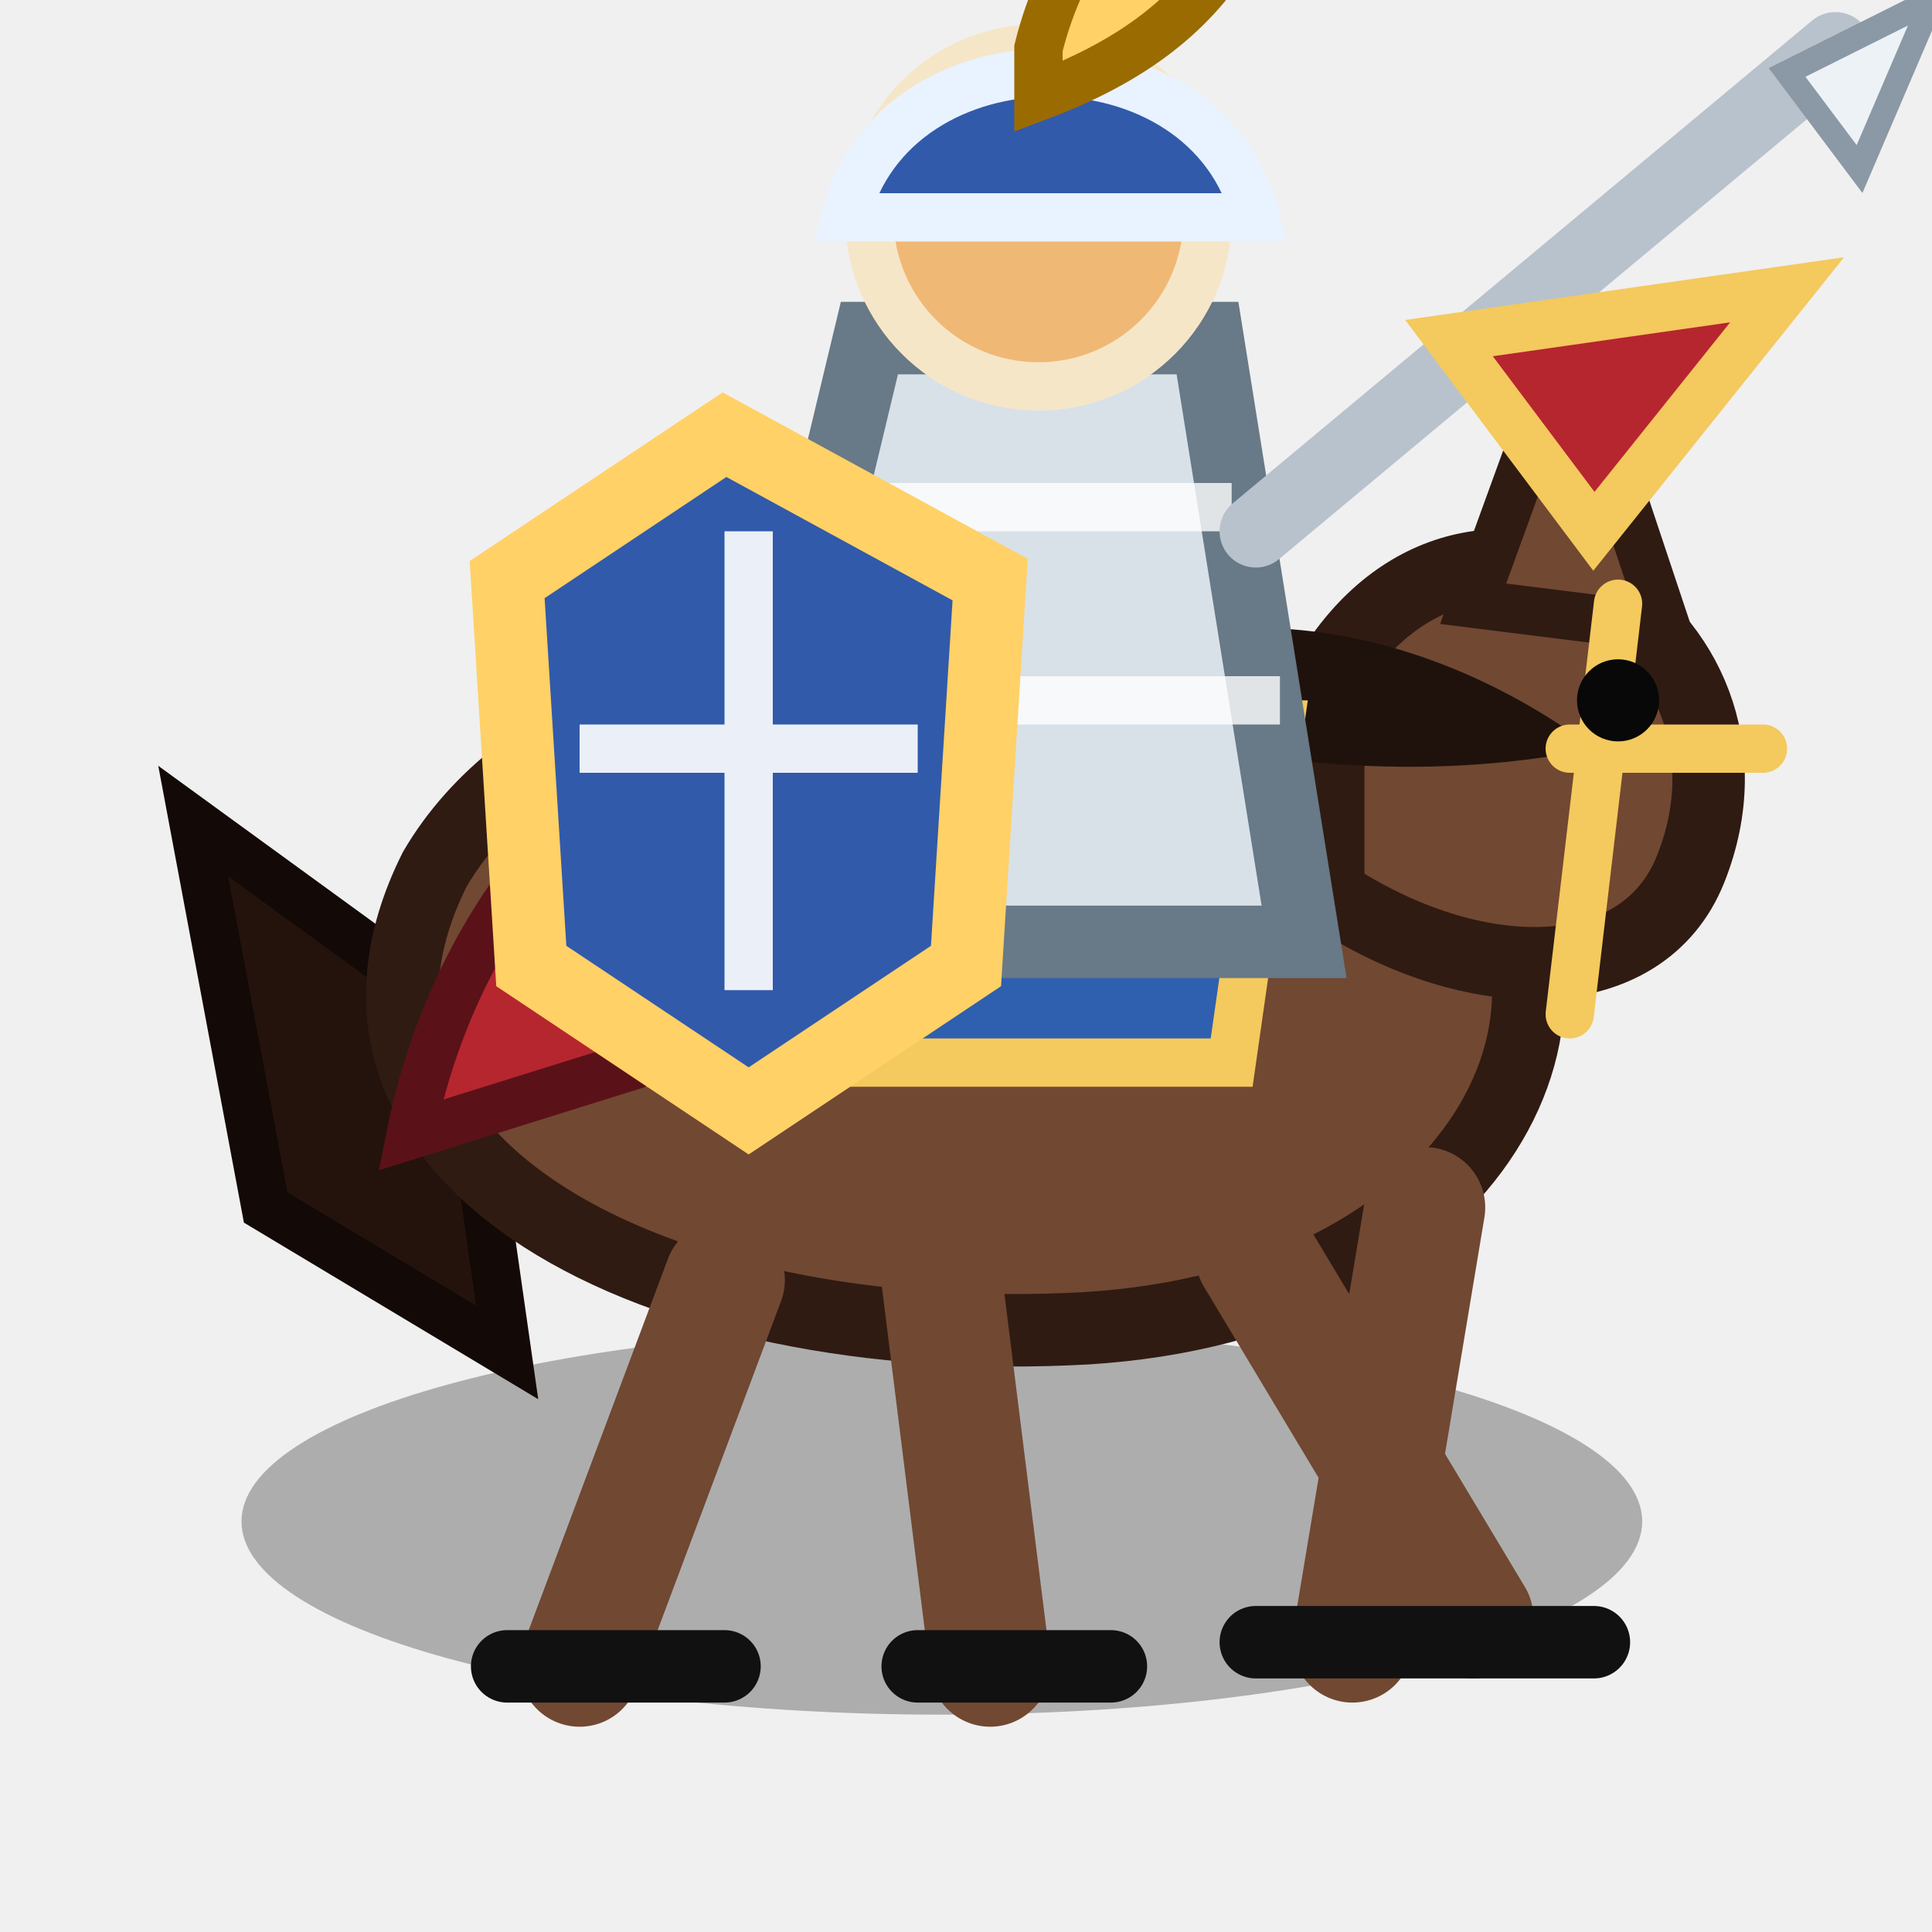
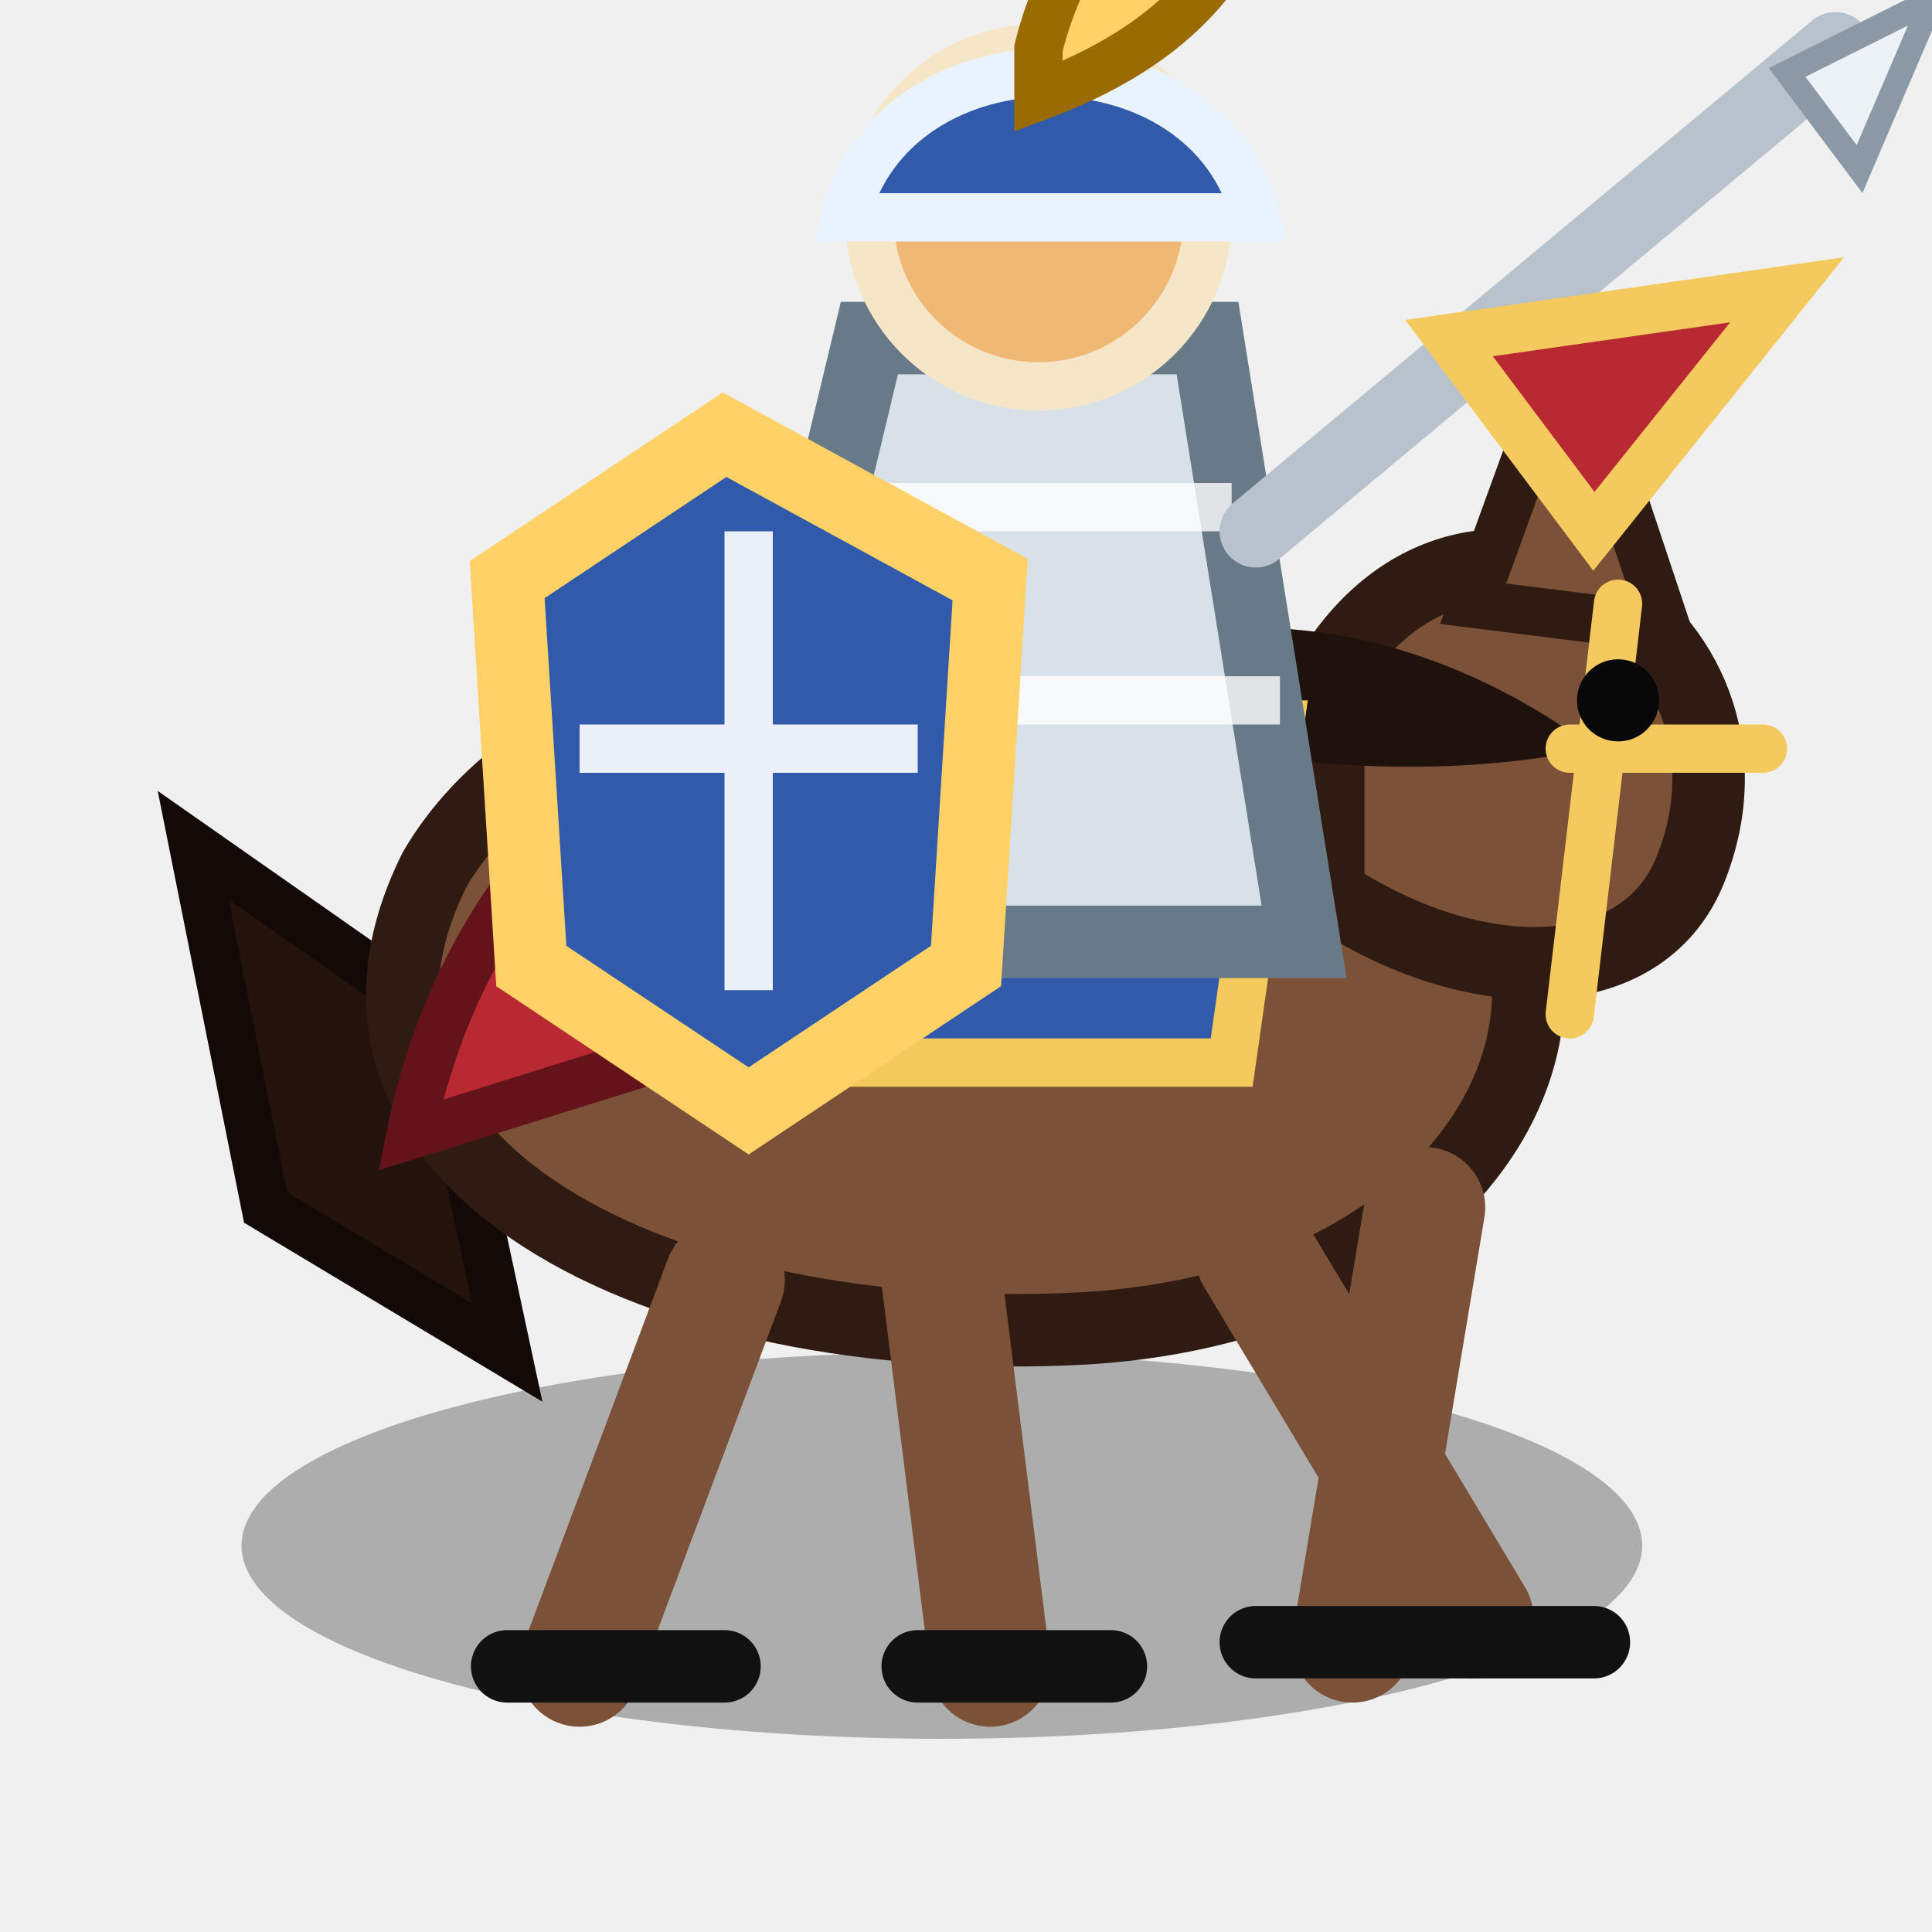
<svg xmlns="http://www.w3.org/2000/svg" width="80" height="80" viewBox="0 0 80 80">
-   <ellipse cx="39" cy="63" rx="29" ry="8" fill="#000" opacity=".28" />
-   <path d="M19 42 8 34l3 16 10 6z" fill="#24130c" stroke="#130906" stroke-width="2" />
-   <path d="M18 36c7-12 34-12 43-1 6 7 0 19-16 20-18 1-33-7-27-19z" fill="#714832" stroke="#2f1b12" stroke-width="3" />
-   <path d="M26 33c9-5 24-4 31 2-9 2-22 2-31-2z" fill="#9b7050" opacity=".65" />
-   <path d="M55 28c6-10 19-2 15 8-2 5-9 5-15 1z" fill="#714832" stroke="#2f1b12" stroke-width="3" />
-   <path d="M61 25l4-11 4 12z" fill="#714832" stroke="#2f1b12" stroke-width="2" />
+   <ellipse cx="39" cy="64" rx="29" ry="8" fill="#000" opacity=".28" />
+   <path d="M18 42 8 35l3 15 10 6z" fill="#24130c" stroke="#130906" stroke-width="2" />
+   <path d="M18 36c7-12 34-12 43-1 6 7 0 19-16 20-18 1-33-7-27-19z" fill="#7b5138" stroke="#2f1b12" stroke-width="3" />
+   <path d="M26 33c9-5 24-4 31 2-9 2-22 2-31-2z" fill="#b4865f" opacity=".65" />
+   <path d="M55 28c6-10 19-2 15 8-2 5-9 5-15 1z" fill="#7b5138" stroke="#2f1b12" stroke-width="3" />
+   <path d="M61 25l4-11 4 12z" fill="#7b5138" stroke="#2f1b12" stroke-width="2" />
  <path d="M52 26c5 0 10 2 14 5-5 1-10 1-16 0z" fill="#1f120c" />
  <path d="M65 31h8M67 25l-2 17" stroke="#f4c95d" stroke-width="2" stroke-linecap="round" />
  <circle cx="67" cy="29" r="1.7" fill="#080808" />
-   <path d="M30 53l-6 16M39 53l2 16M52 52l9 15M59 50l-3 18" stroke="#714832" stroke-width="5" stroke-linecap="round" />
+   <path d="M30 53l-6 16M39 53l2 16M52 52l9 15M59 50l-3 18" stroke="#7b5138" stroke-width="5" stroke-linecap="round" />
  <path d="M21 69h9M38 69h8M57 68h9M52 68h8" stroke="#111" stroke-width="3" stroke-linecap="round" />
-   <path d="M29 30h24l-2 14H27z" fill="#2f5faf" stroke="#f4c95d" stroke-width="2" />
-   <path d="M34 28c-8 2-15 9-17 19l16-5z" fill="#b6262f" stroke="#5b1118" stroke-width="2" />
+   <path d="M29 30h24l-2 14H27z" fill="#315aaa" stroke="#f4c95d" stroke-width="2" />
+   <path d="M34 28c-8 2-15 9-17 19l16-5z" fill="#b92932" stroke="#64131b" stroke-width="2" />
  <path d="M36 14h14l4 25H30z" fill="#d8e1e8" stroke="#687987" stroke-width="3" />
  <path d="M35 21h16M36 29h17" stroke="#fff" stroke-width="2" opacity=".8" />
  <circle cx="43" cy="9" r="7" fill="#f0b875" stroke="#f6e6c8" stroke-width="2" />
  <path d="M35 9c2-8 15-8 17 0z" fill="#315aaa" stroke="#e9f2ff" stroke-width="2" />
  <path d="M43 2c2-8 8-8 11-15-1 9-3 14-11 17z" fill="#ffd166" stroke="#9a6b00" stroke-width="2" />
  <path d="M52 22 76 2" stroke="#b8c2cc" stroke-width="3" stroke-linecap="round" />
  <path d="M74 3 80 0l-3 7z" fill="#edf2f7" stroke="#8b98a5" stroke-width="1" />
-   <path d="M60 14 74 12l-8 10z" fill="#b6262f" stroke="#f4c95d" stroke-width="2" />
+   <path d="M60 14 74 12l-8 10z" fill="#b92932" stroke="#f4c95d" stroke-width="2" />
  <path d="M30 18 21 24l1 16 9 6 9-6 1-16z" fill="#315aaa" stroke="#ffd166" stroke-width="3" />
  <path d="M31 22v19M24 31h14" stroke="#fff" stroke-width="2" opacity=".9" />
</svg>
